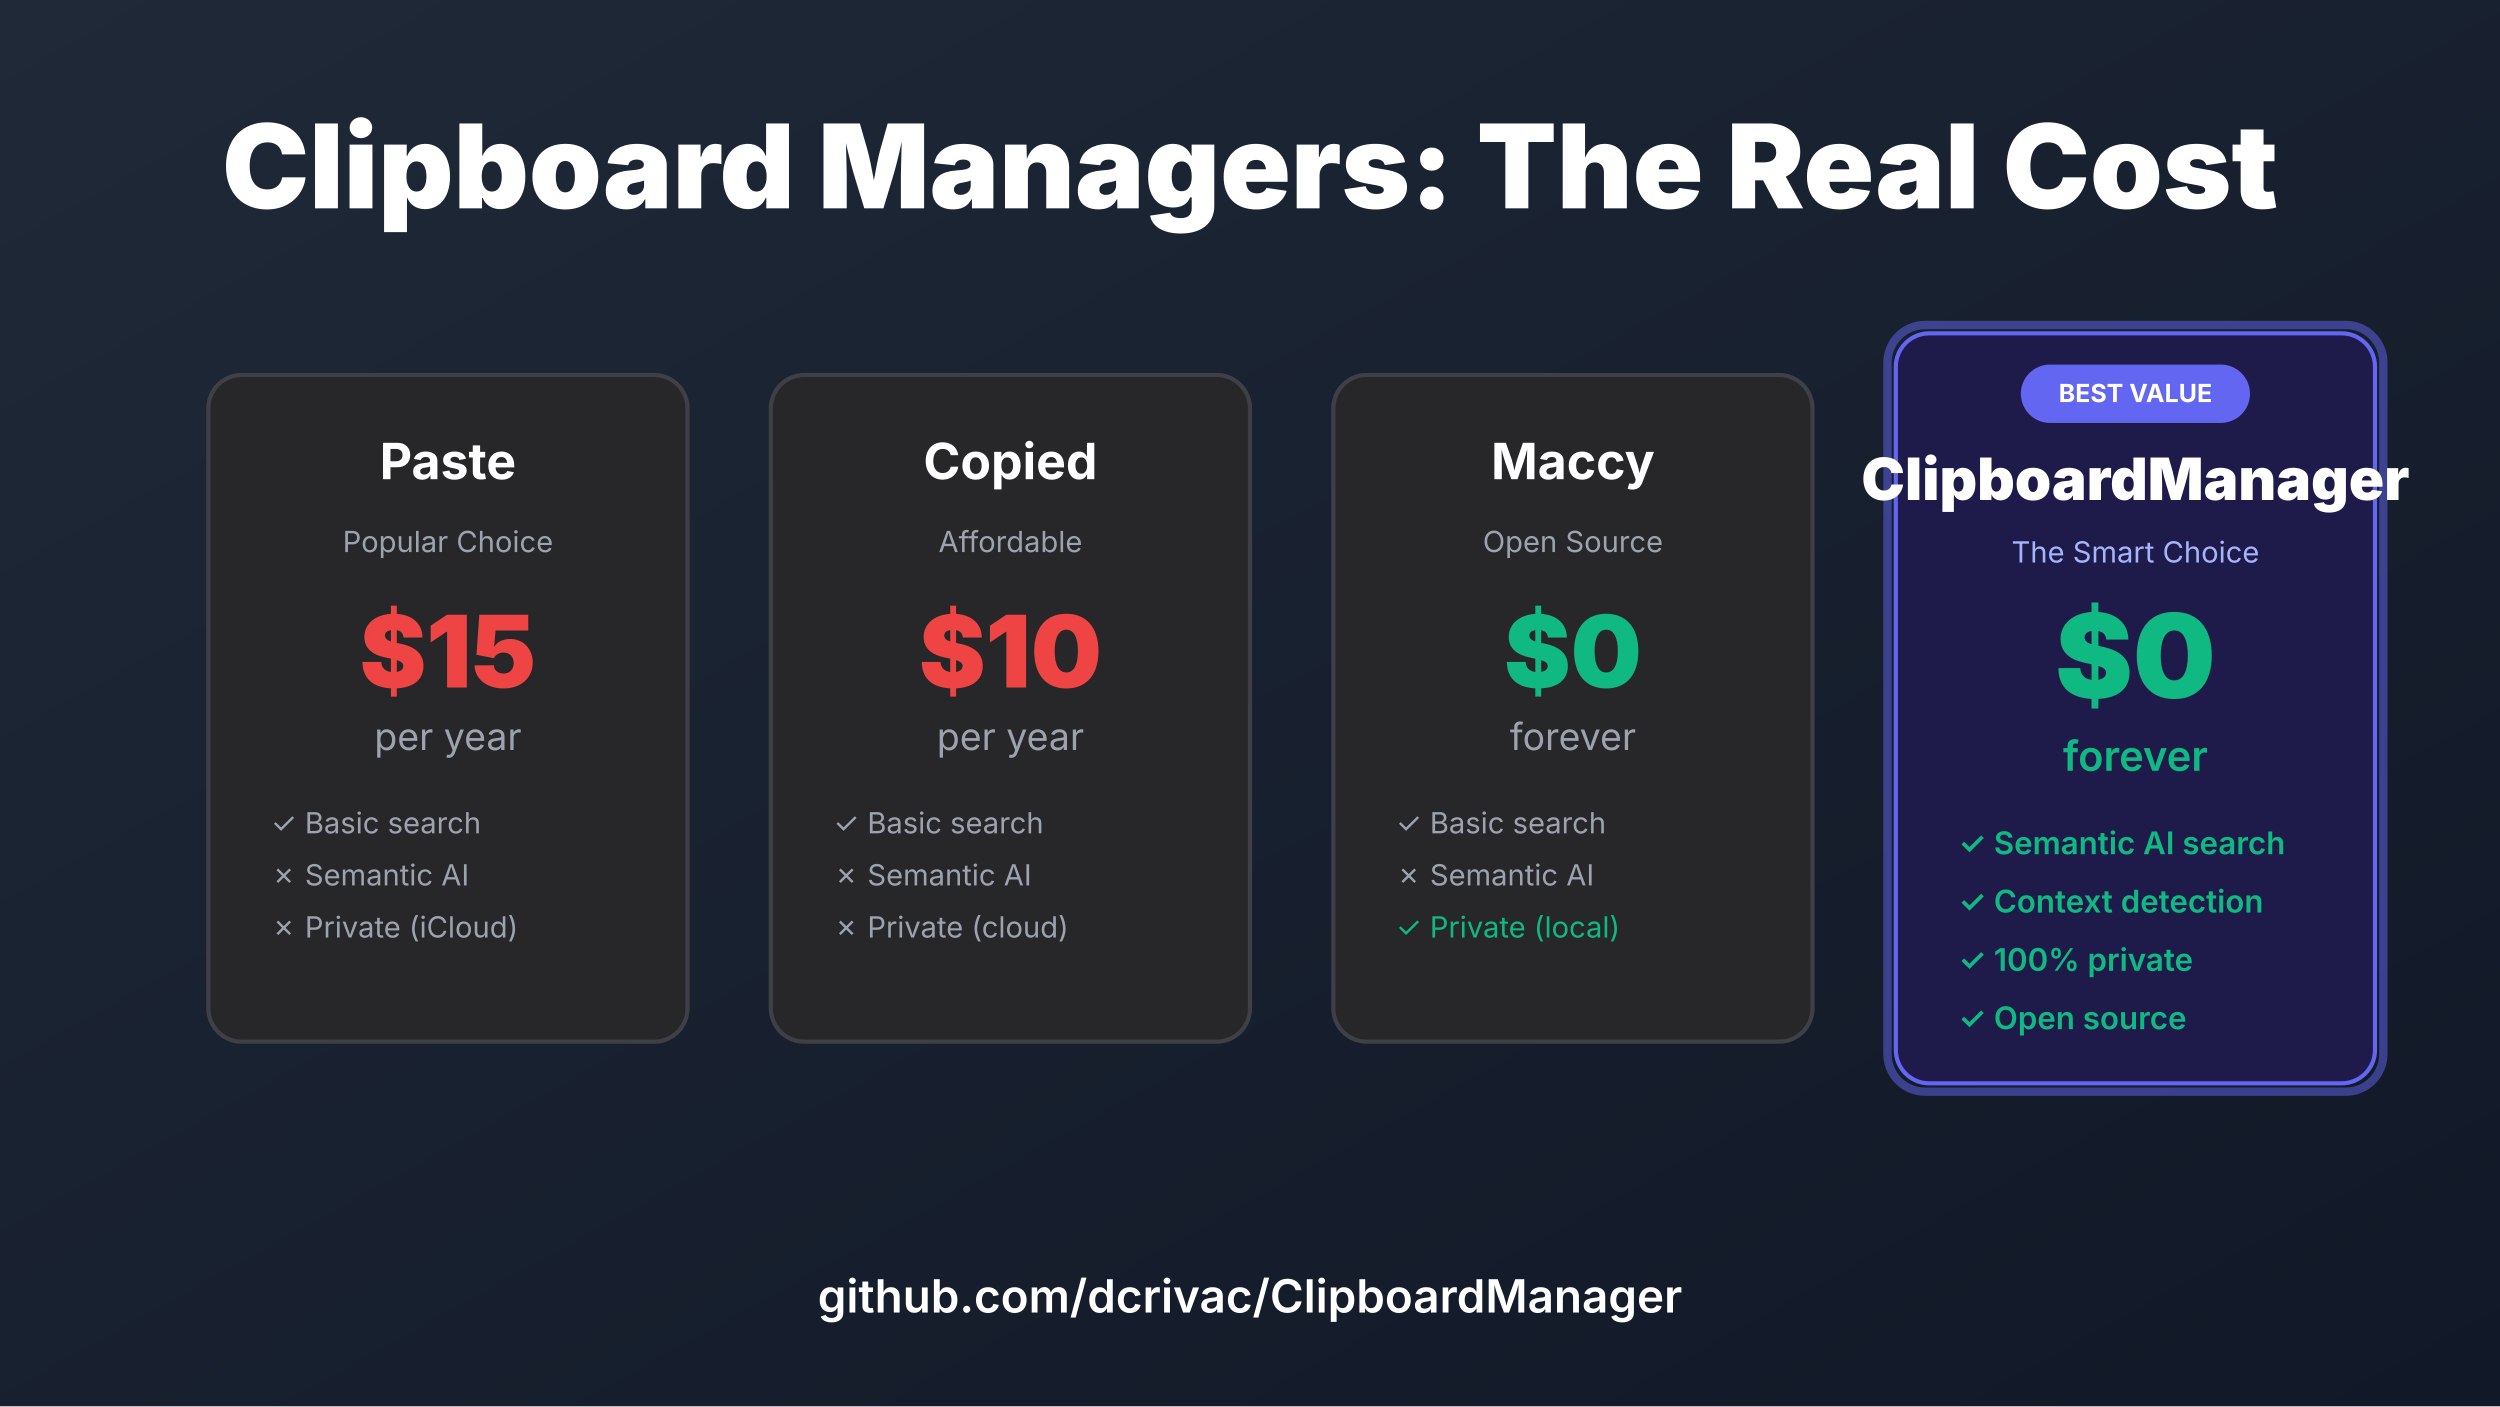
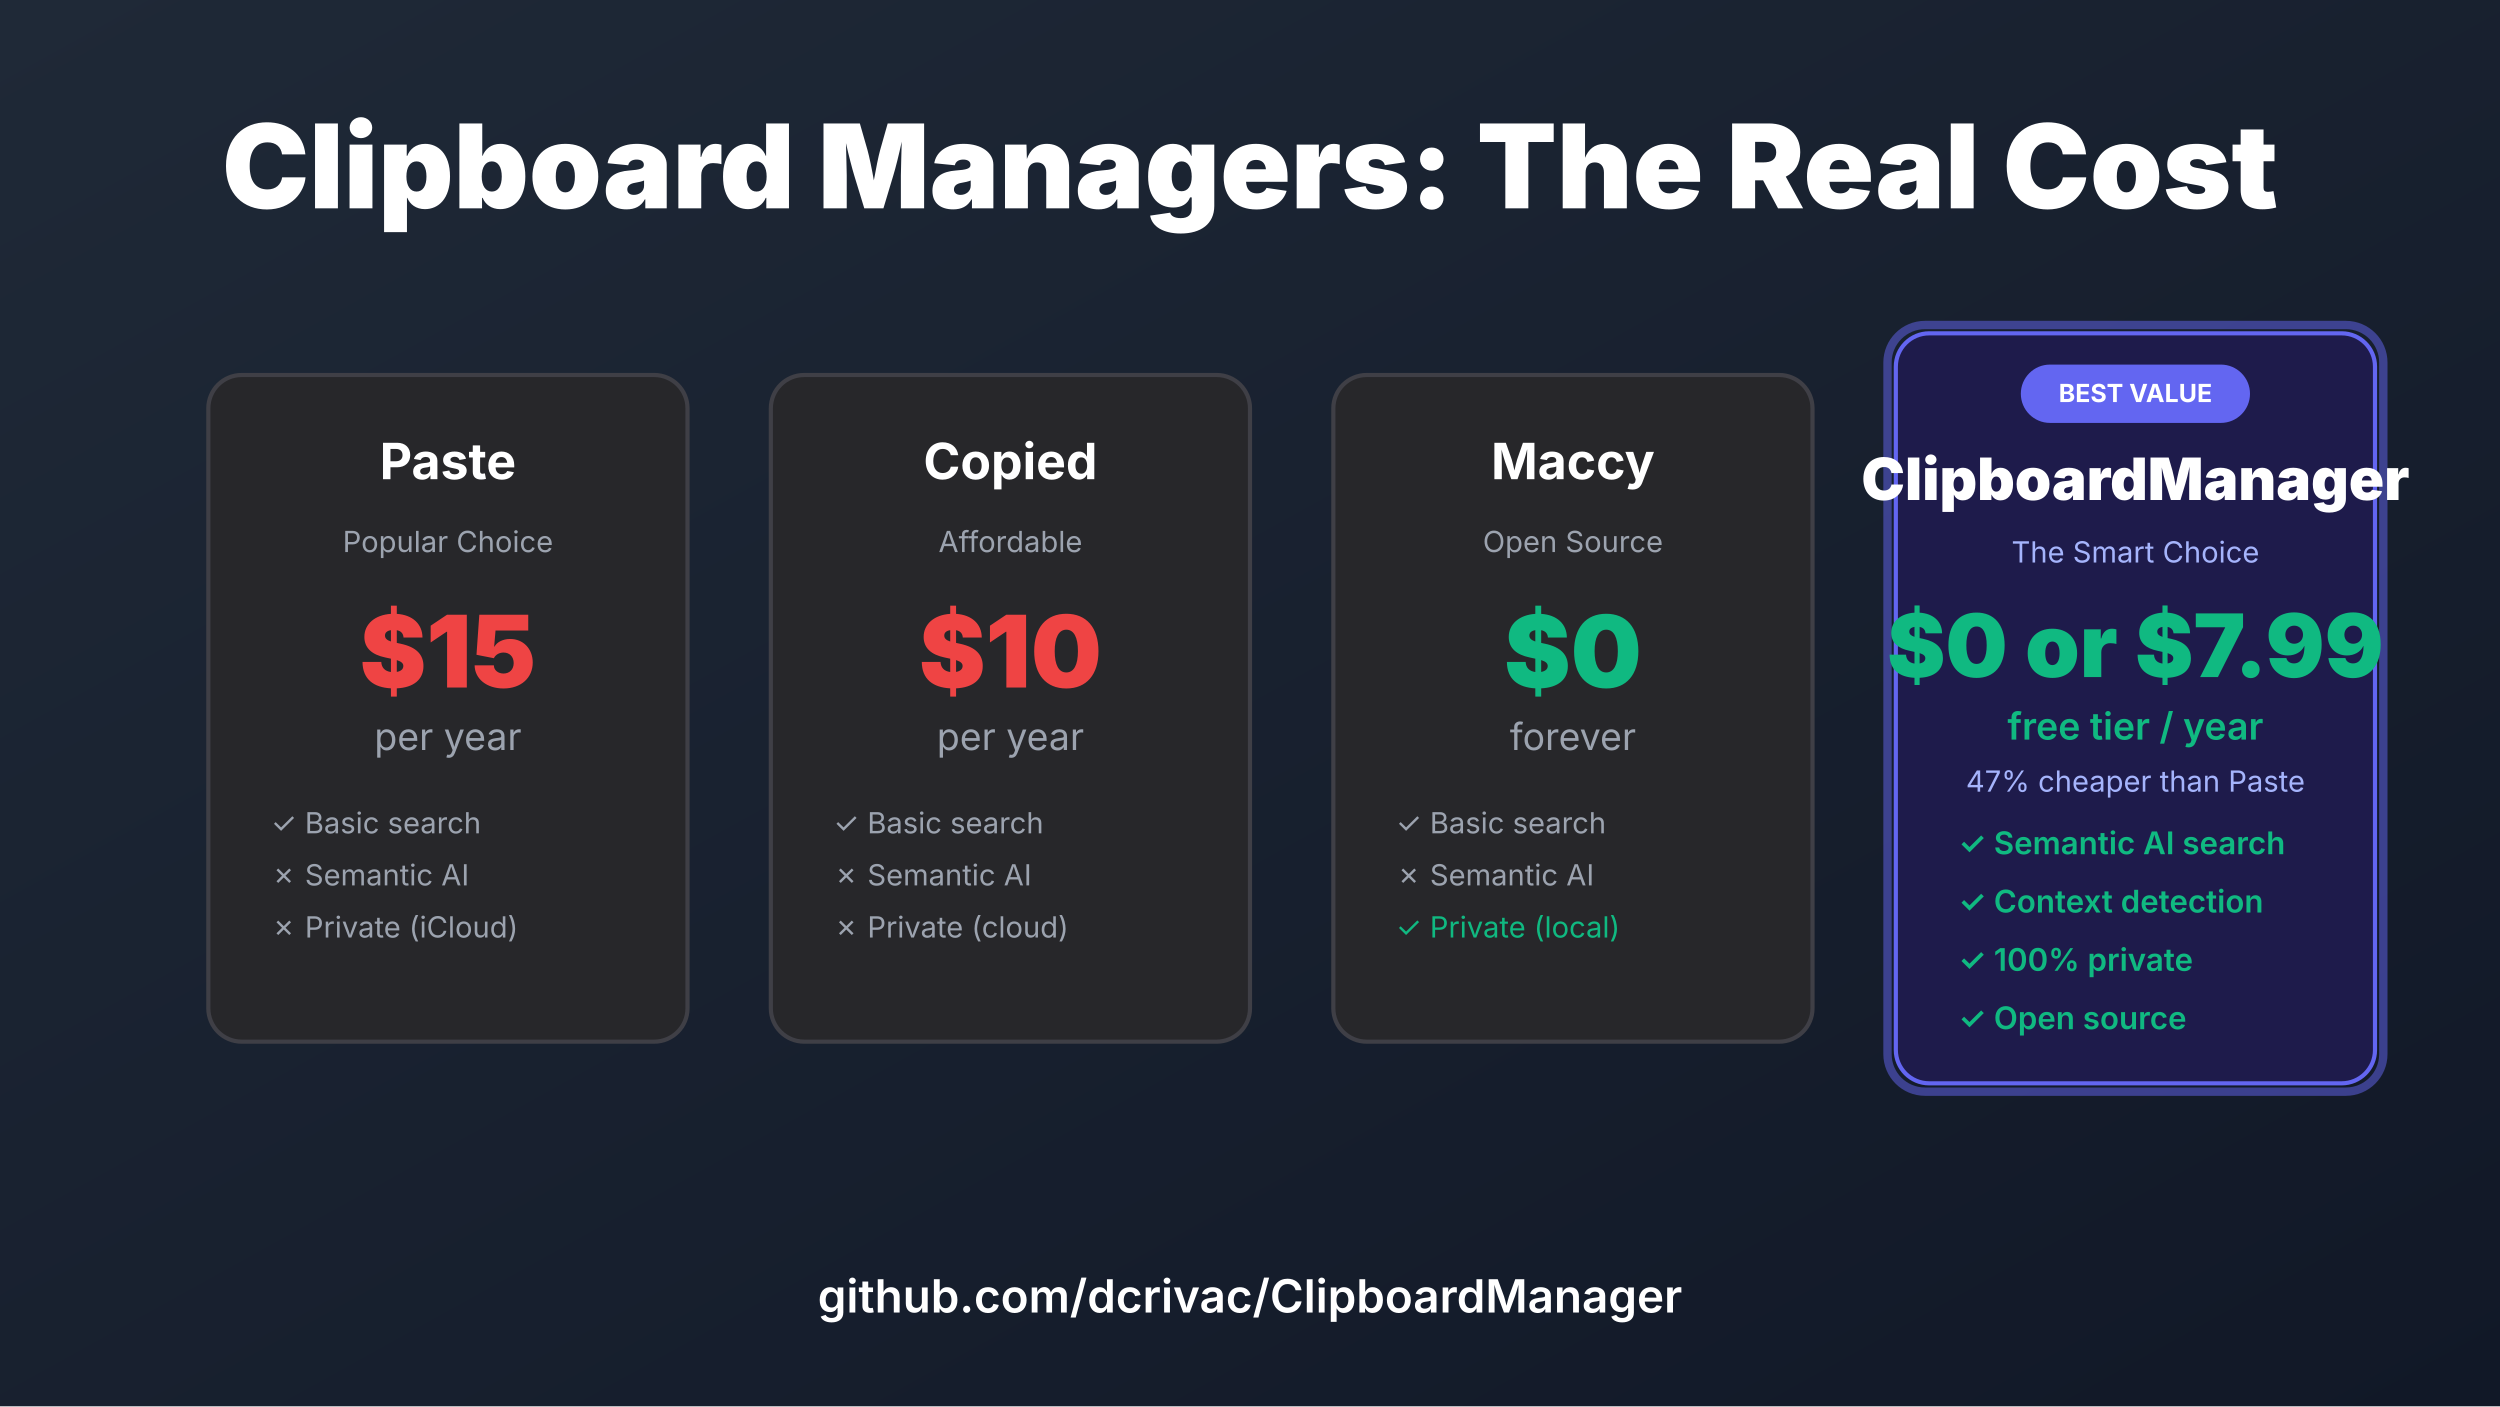
<svg xmlns="http://www.w3.org/2000/svg" width="1200" height="675" viewBox="0 0 1200 675" fill="none">
  <defs>
    <linearGradient id="pricingBg" x1="0%" y1="0%" x2="100%" y2="100%">
      <stop offset="0%" style="stop-color:#1F2937" />
      <stop offset="100%" style="stop-color:#111827" />
    </linearGradient>
  </defs>
  <rect width="1200" height="675" fill="url(#pricingBg)" />
  <text x="600" y="100" font-family="-apple-system, sans-serif" font-size="56" font-weight="900" fill="white" text-anchor="middle">
    Clipboard Managers: The Real Cost
  </text>
  <g transform="translate(100, 180)">
    <g>
      <rect width="230" height="320" rx="16" fill="#27272A" stroke="#3F3F46" stroke-width="2" />
      <text x="115" y="50" font-family="-apple-system, sans-serif" font-size="24" font-weight="700" fill="white" text-anchor="middle">
        Paste
      </text>
      <text x="115" y="85" font-family="-apple-system, sans-serif" font-size="14" fill="#9CA3AF" text-anchor="middle">
        Popular Choice
      </text>
      <text x="115" y="150" font-family="-apple-system, sans-serif" font-size="48" font-weight="900" fill="#EF4444" text-anchor="middle">
        $15
      </text>
      <text x="115" y="180" font-family="-apple-system, sans-serif" font-size="18" fill="#9CA3AF" text-anchor="middle">
        per year
      </text>
      <g transform="translate(30, 220)">
        <text x="0" y="0" font-family="-apple-system, sans-serif" font-size="14" fill="#9CA3AF">
          ✓ Basic search
        </text>
        <text x="0" y="25" font-family="-apple-system, sans-serif" font-size="14" fill="#9CA3AF">
          ✗ Semantic AI
        </text>
        <text x="0" y="50" font-family="-apple-system, sans-serif" font-size="14" fill="#9CA3AF">
          ✗ Private (iCloud)
        </text>
      </g>
    </g>
    <g transform="translate(270, 0)">
      <rect width="230" height="320" rx="16" fill="#27272A" stroke="#3F3F46" stroke-width="2" />
      <text x="115" y="50" font-family="-apple-system, sans-serif" font-size="24" font-weight="700" fill="white" text-anchor="middle">
        Copied
      </text>
      <text x="115" y="85" font-family="-apple-system, sans-serif" font-size="14" fill="#9CA3AF" text-anchor="middle">
        Affordable
      </text>
      <text x="115" y="150" font-family="-apple-system, sans-serif" font-size="48" font-weight="900" fill="#EF4444" text-anchor="middle">
        $10
      </text>
      <text x="115" y="180" font-family="-apple-system, sans-serif" font-size="18" fill="#9CA3AF" text-anchor="middle">
        per year
      </text>
      <g transform="translate(30, 220)">
        <text x="0" y="0" font-family="-apple-system, sans-serif" font-size="14" fill="#9CA3AF">
          ✓ Basic search
        </text>
        <text x="0" y="25" font-family="-apple-system, sans-serif" font-size="14" fill="#9CA3AF">
          ✗ Semantic AI
        </text>
        <text x="0" y="50" font-family="-apple-system, sans-serif" font-size="14" fill="#9CA3AF">
          ✗ Private (cloud)
        </text>
      </g>
    </g>
    <g transform="translate(540, 0)">
      <rect width="230" height="320" rx="16" fill="#27272A" stroke="#3F3F46" stroke-width="2" />
      <text x="115" y="50" font-family="-apple-system, sans-serif" font-size="24" font-weight="700" fill="white" text-anchor="middle">
        Maccy
      </text>
      <text x="115" y="85" font-family="-apple-system, sans-serif" font-size="14" fill="#9CA3AF" text-anchor="middle">
        Open Source
      </text>
      <text x="115" y="150" font-family="-apple-system, sans-serif" font-size="48" font-weight="900" fill="#10B981" text-anchor="middle">
        $0
      </text>
      <text x="115" y="180" font-family="-apple-system, sans-serif" font-size="18" fill="#9CA3AF" text-anchor="middle">
        forever
      </text>
      <g transform="translate(30, 220)">
        <text x="0" y="0" font-family="-apple-system, sans-serif" font-size="14" fill="#9CA3AF">
          ✓ Basic search
        </text>
        <text x="0" y="25" font-family="-apple-system, sans-serif" font-size="14" fill="#9CA3AF">
          ✗ Semantic AI
        </text>
        <text x="0" y="50" font-family="-apple-system, sans-serif" font-size="14" fill="#10B981">
          ✓ Private (local)
        </text>
      </g>
    </g>
    <g transform="translate(810, -20)">
      <rect x="-4" y="-4" width="238" height="368" rx="18" fill="none" stroke="#6366F1" stroke-width="4" opacity="0.5" />
      <rect width="230" height="360" rx="16" fill="#1E1B4B" stroke="#6366F1" stroke-width="2" />
      <rect x="60" y="15" width="110" height="28" rx="14" fill="#6366F1" />
      <text x="115" y="33" font-family="-apple-system, sans-serif" font-size="12" font-weight="700" fill="white" text-anchor="middle">
        BEST VALUE
      </text>
      <text x="115" y="80" font-family="-apple-system, sans-serif" font-size="28" font-weight="900" fill="white" text-anchor="middle">
        ClipboardManager
      </text>
      <text x="115" y="110" font-family="-apple-system, sans-serif" font-size="14" fill="#A5B4FC" text-anchor="middle">
        The Smart Choice
      </text>
-       <text x="115" y="175" font-family="-apple-system, sans-serif" font-size="56" font-weight="900" fill="#10B981" text-anchor="middle">
-         $0
+       <text x="115" y="165" font-family="-apple-system, sans-serif" font-size="42" font-weight="900" fill="#10B981" text-anchor="middle">
+         $0 or $7.99
      </text>
-       <text x="115" y="210" font-family="-apple-system, sans-serif" font-size="20" font-weight="600" fill="#10B981" text-anchor="middle">
-         forever
+       <text x="115" y="195" font-family="-apple-system, sans-serif" font-size="18" font-weight="600" fill="#10B981" text-anchor="middle">
+         free tier / year
+       </text>
+       <text x="115" y="220" font-family="-apple-system, sans-serif" font-size="14" fill="#A5B4FC" text-anchor="middle">
+         47% cheaper than Paste
      </text>
      <g transform="translate(30, 250)">
        <text x="0" y="0" font-family="-apple-system, sans-serif" font-size="15" font-weight="600" fill="#10B981">
          ✓ Semantic AI search
        </text>
        <text x="0" y="28" font-family="-apple-system, sans-serif" font-size="15" font-weight="600" fill="#10B981">
          ✓ Context detection
        </text>
        <text x="0" y="56" font-family="-apple-system, sans-serif" font-size="15" font-weight="600" fill="#10B981">
          ✓ 100% private
        </text>
        <text x="0" y="84" font-family="-apple-system, sans-serif" font-size="15" font-weight="600" fill="#10B981">
          ✓ Open source
        </text>
      </g>
    </g>
  </g>
  <g transform="translate(600, 630)">
    <text x="0" y="0" font-family="-apple-system, sans-serif" font-size="22" font-weight="600" fill="white" text-anchor="middle">
      github.com/dcrivac/ClipboardManager
    </text>
  </g>
</svg>
